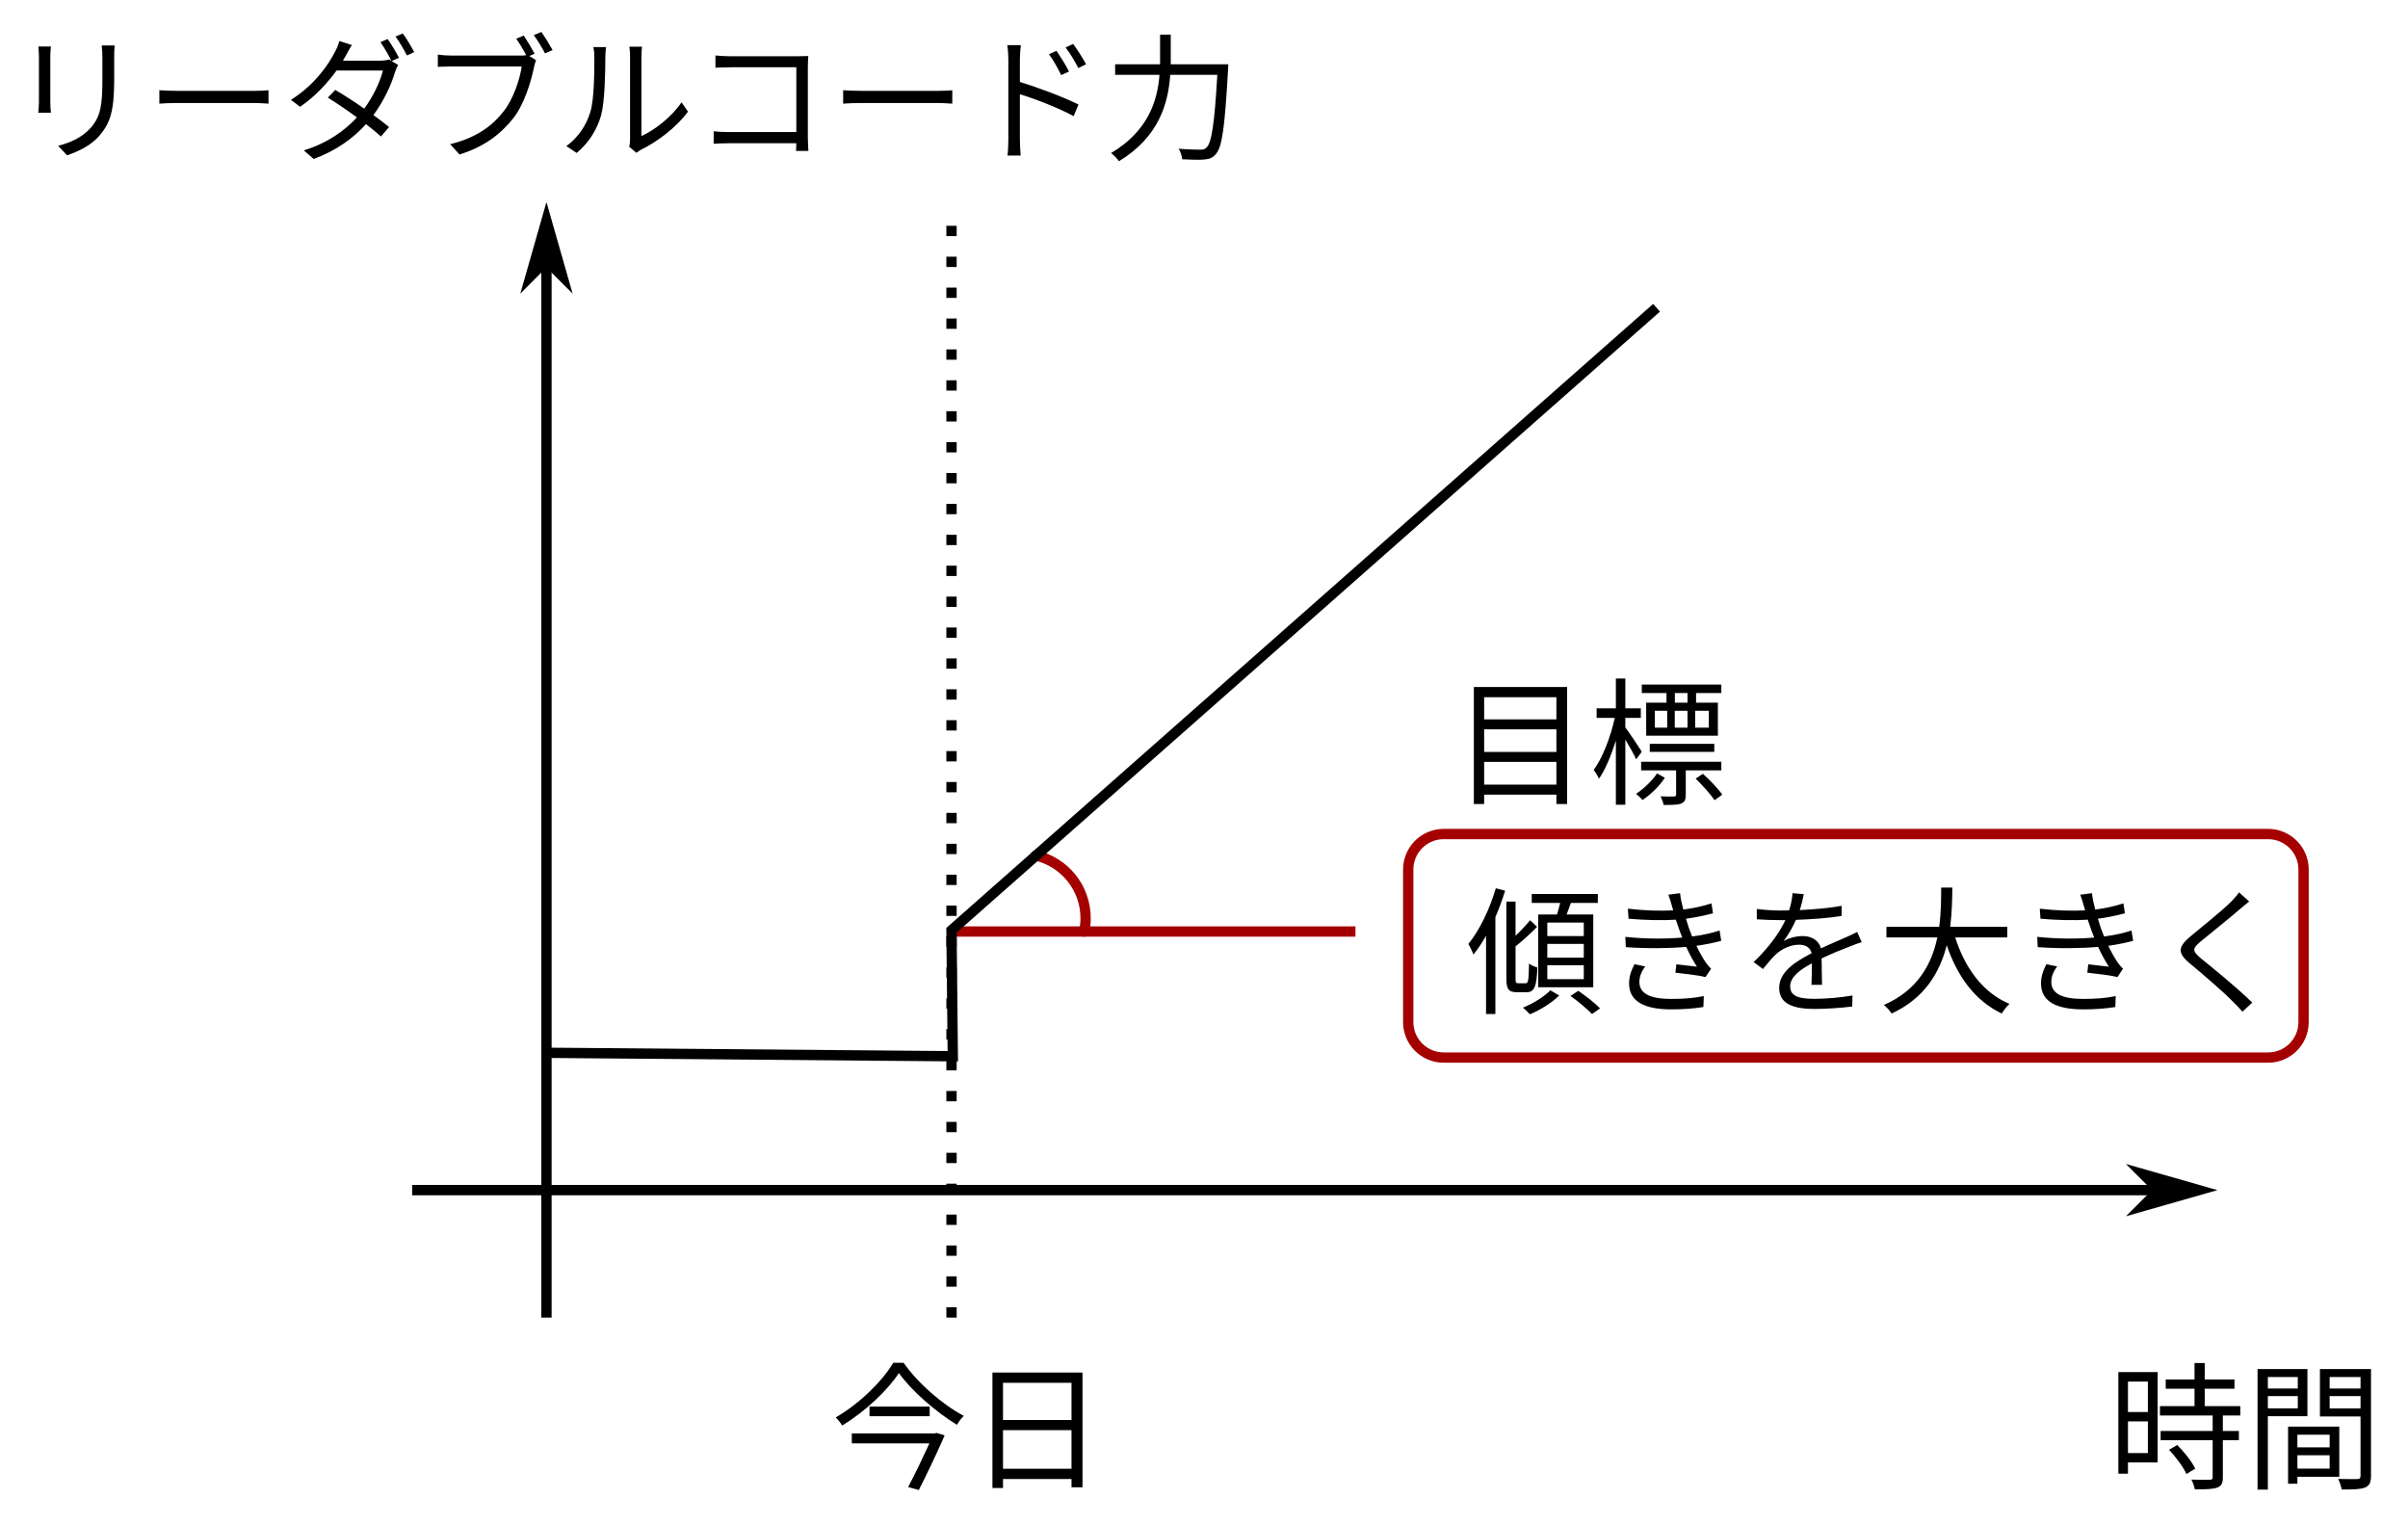
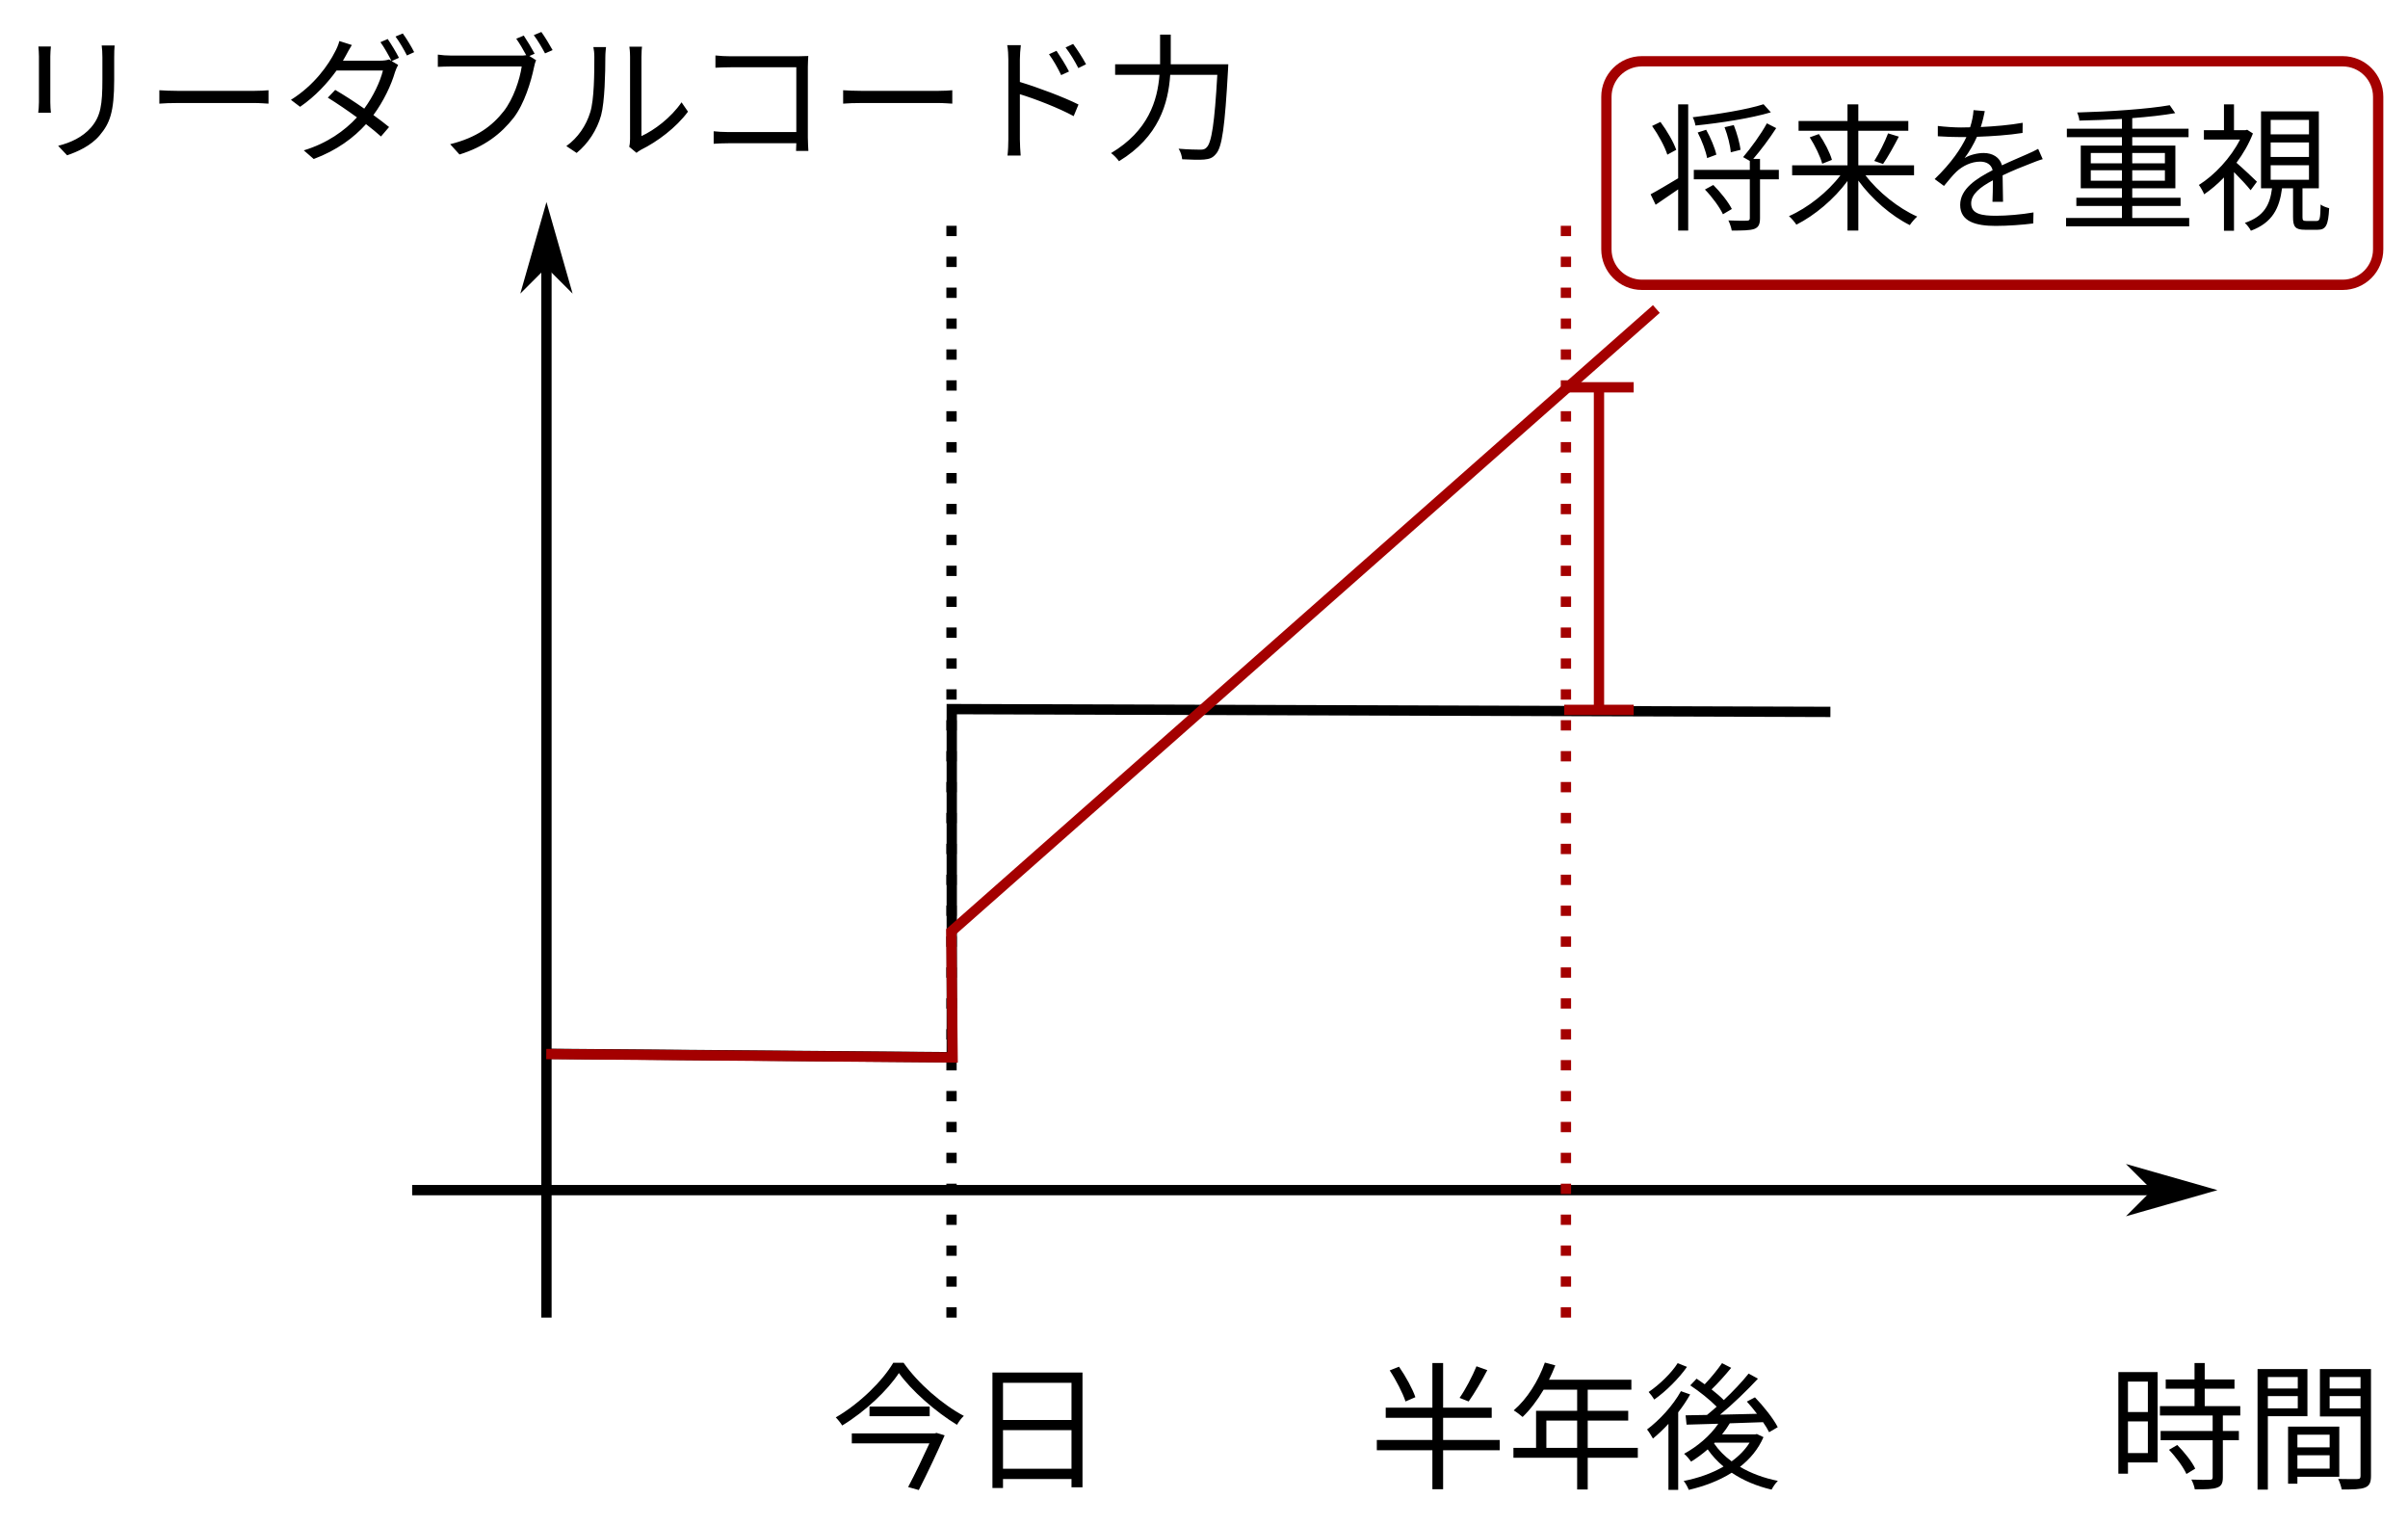
<svg xmlns="http://www.w3.org/2000/svg" xmlns:ns1="http://www.openswatchbook.org/uri/2009/osb" width="701.489" height="444.003" id="svg2" version="1.1">
  <defs id="defs4">
    <linearGradient id="linearGradient3768" ns1:paint="solid">
      <stop style="stop-color:#204a87;stop-opacity:1;" offset="0" id="stop3770" />
    </linearGradient>
    <marker orient="auto" refY="0" refX="0" id="Arrow1Mend" style="overflow:visible">
      <path id="path3768" d="M 0,0 5,-5 -12.5,0 5,5 0,0 z" style="fill-rule:evenodd;stroke:#000000;stroke-width:1pt" transform="matrix(-0.4,0,0,-0.4,-4,0)" />
    </marker>
  </defs>
  <g id="layer1" transform="translate(37.06662,-186.7182)">
    <path style="fill:none;stroke:#000000;stroke-width:3;stroke-linecap:butt;stroke-linejoin:miter;stroke-miterlimit:4;stroke-opacity:1;stroke-dasharray:none;marker-end:url(#Arrow1Mend)" d="m 83,533.362 520,0" id="path2985" />
    <path id="path4218" d="m 122.125,570.487 0,-319" style="fill:none;stroke:#000000;stroke-width:3;stroke-linecap:butt;stroke-linejoin:miter;stroke-miterlimit:4;stroke-opacity:1;stroke-dasharray:none;marker-end:url(#Arrow1Mend)" />
    <text xml:space="preserve" style="font-size:40px;font-style:normal;font-weight:normal;line-height:125%;letter-spacing:0px;word-spacing:0px;fill:#000000;fill-opacity:1;stroke:none;font-family:Sans" x="577" y="617.362" id="text4220">
      <tspan id="tspan4222" x="577" y="617.362">時間</tspan>
    </text>
    <text xml:space="preserve" style="font-size:40px;font-style:normal;font-weight:normal;line-height:125%;letter-spacing:0px;word-spacing:0px;fill:#000000;fill-opacity:1;stroke:none;font-family:Sans" x="-34.723" y="230.312" id="text4224">
      <tspan id="tspan4226" x="-34.723" y="230.312">リーダブルコード力</tspan>
    </text>
    <text id="text2990" y="617.362" x="205" style="font-size:40px;font-style:normal;font-weight:normal;line-height:125%;letter-spacing:0px;word-spacing:0px;fill:#000000;fill-opacity:1;stroke:none;font-family:Sans" xml:space="preserve">
      <tspan y="617.362" x="205" id="tspan2992">今日</tspan>
    </text>
    <path style="fill:none;stroke:#000000;stroke-width:3;stroke-linecap:butt;stroke-linejoin:miter;stroke-miterlimit:4;stroke-opacity:1;stroke-dasharray:3, 6;stroke-dashoffset:0;marker-end:none" d="m 240.125,570.487 0,-319" id="path2992" />
-     <path style="fill:none;stroke:#a40000;stroke-width:3;stroke-linecap:butt;stroke-linejoin:miter;stroke-miterlimit:4;stroke-opacity:1;stroke-dasharray:none" d="m 240.063,458.039 117.733,0" id="path3970" />
-     <path style="fill:none;stroke:#a40000;stroke-width:3;stroke-linecap:round;stroke-miterlimit:4;stroke-opacity:1;stroke-dashoffset:0" d="m 264.672,435.89 c 8.314,1.916 14.514,9.364 14.514,18.26 l 0,0 c 0,1.339 -0.14,2.644 -0.407,3.904" id="path3986" />
-     <path style="fill:none;stroke:#000000;stroke-width:3;stroke-linecap:butt;stroke-linejoin:miter;stroke-miterlimit:4;stroke-opacity:1;stroke-dasharray:none" d="m 122.121,493.362 118.379,1 -0.383,-36.697 205.397,-181.303" id="path3968" />
-     <text xml:space="preserve" style="font-size:40px;font-style:normal;font-weight:normal;line-height:125%;letter-spacing:0px;word-spacing:0px;fill:#000000;fill-opacity:1;stroke:none;font-family:Sans" x="390" y="478.797" id="text4013">
-       <tspan id="tspan4015" x="390" y="478.797">傾きを大きく</tspan>
+     <text xml:space="preserve" style="font-size:40px;font-style:normal;font-variant:normal;font-weight:normal;font-stretch:normal;text-align:start;line-height:125%;letter-spacing:0px;word-spacing:0px;writing-mode:lr-tb;text-anchor:start;fill:#000000;fill-opacity:1;stroke:none;font-family:Sans;-inkscape-font-specification:Sans" x="442.732" y="250.717" id="text4013">
+       <tspan id="tspan5842" x="442.732" y="250.717">将来を重視</tspan>
    </text>
-     <text xml:space="preserve" style="font-size:40px;font-style:normal;font-weight:normal;line-height:125%;letter-spacing:0px;word-spacing:0px;fill:#000000;fill-opacity:1;stroke:none;font-family:Sans" x="385.977" y="417.948" id="text4017">
-       <tspan id="tspan4019" x="385.977" y="417.948">目標</tspan>
+     <rect style="fill:none;stroke:#a40000;stroke-width:3;stroke-linecap:round;stroke-miterlimit:4;stroke-opacity:1;stroke-dasharray:none;stroke-dashoffset:0" id="rect4021" width="224.828" height="65.109" x="430.904" y="204.566" rx="10.339" ry="10.339" />
+     <path style="fill:none;stroke:#000000;stroke-width:3;stroke-linecap:butt;stroke-linejoin:miter;stroke-miterlimit:4;stroke-opacity:1;stroke-dasharray:none;stroke-dashoffset:0" d="m 122.009,493.658 118.187,1 0,-101.398 255.965,0.81" id="path3968-0" />
+     <text xml:space="preserve" style="font-size:40px;font-style:normal;font-variant:normal;font-weight:normal;font-stretch:normal;text-align:start;line-height:125%;letter-spacing:0px;word-spacing:0px;writing-mode:lr-tb;text-anchor:start;fill:#000000;fill-opacity:1;stroke:none;font-family:Sans;-inkscape-font-specification:Sans" x="361.898" y="617.362" id="text5787">
+       <tspan id="tspan5805" x="361.898" y="617.362">半年後</tspan>
    </text>
-     <rect style="fill:none;stroke:#a40000;stroke-width:3;stroke-linecap:round;stroke-miterlimit:4;stroke-opacity:1;stroke-dasharray:none;stroke-dashoffset:0" id="rect4021" width="260.828" height="65.109" x="373.172" y="429.646" rx="10.339" ry="10.339" />
+     <path id="path5803" d="m 419.113,570.487 0,-319" style="fill:none;stroke:#a40000;stroke-width:3;stroke-linecap:butt;stroke-linejoin:miter;stroke-miterlimit:4;stroke-opacity:1;stroke-dasharray:3, 6;stroke-dashoffset:0;marker-end:none" />
+     <g transform="translate(178.6235,-100.9054)" id="g3808">
+       <path id="path3970" d="m 250.116,493.248 0,-93.473" style="fill:none;stroke:#a40000;stroke-width:3;stroke-linecap:butt;stroke-linejoin:miter;stroke-miterlimit:4;stroke-opacity:1;stroke-dasharray:none" />
+       <path style="fill:none;stroke:#a40000;stroke-width:3;stroke-linecap:butt;stroke-linejoin:miter;stroke-miterlimit:4;stroke-opacity:1;stroke-dasharray:none" d="m 239.999,494.389 20.233,0" id="path3796" />
+       <path id="path3798" d="m 239.999,400.431 20.233,0" style="fill:none;stroke:#a40000;stroke-width:3;stroke-linecap:butt;stroke-linejoin:miter;stroke-miterlimit:4;stroke-opacity:1;stroke-dasharray:none" />
+     </g>
+     <path style="fill:none;stroke:#a40000;stroke-width:3;stroke-linecap:butt;stroke-linejoin:miter;stroke-miterlimit:4;stroke-opacity:1;stroke-dasharray:none" d="m 122.065,493.722 118.379,1 -0.383,-36.697 205.397,-181.303" id="path3968-6" />
  </g>
</svg>
